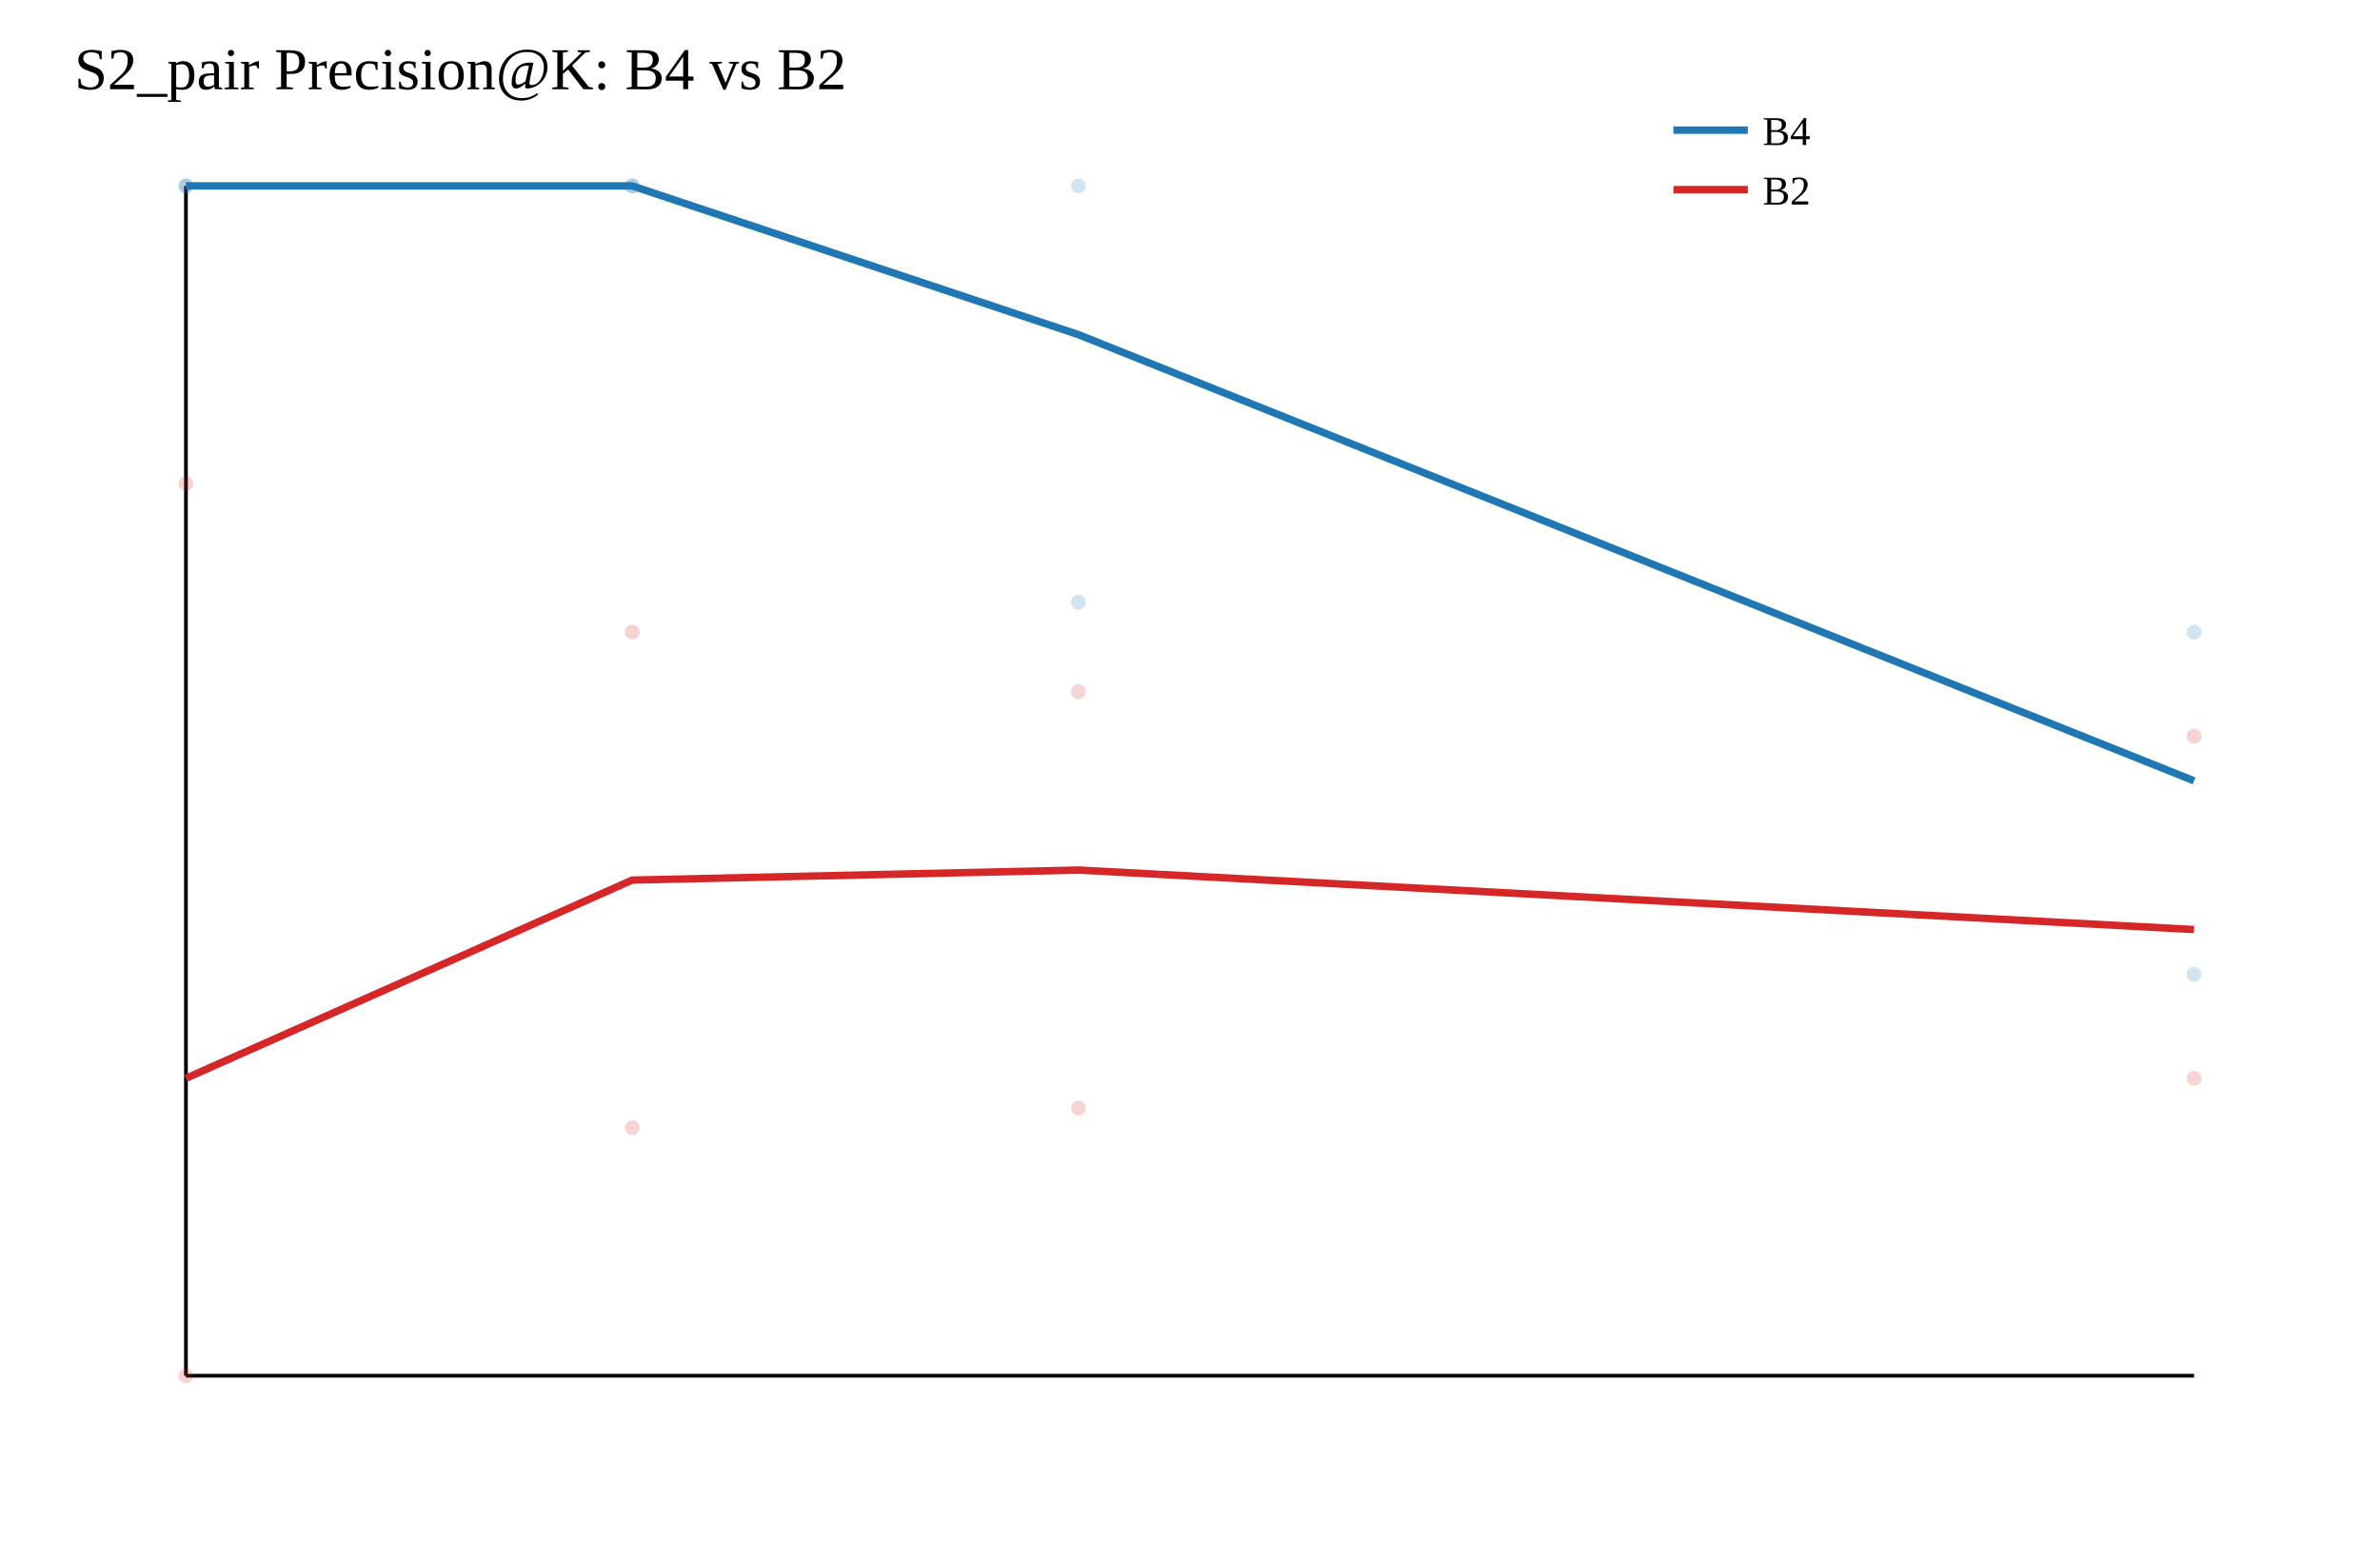
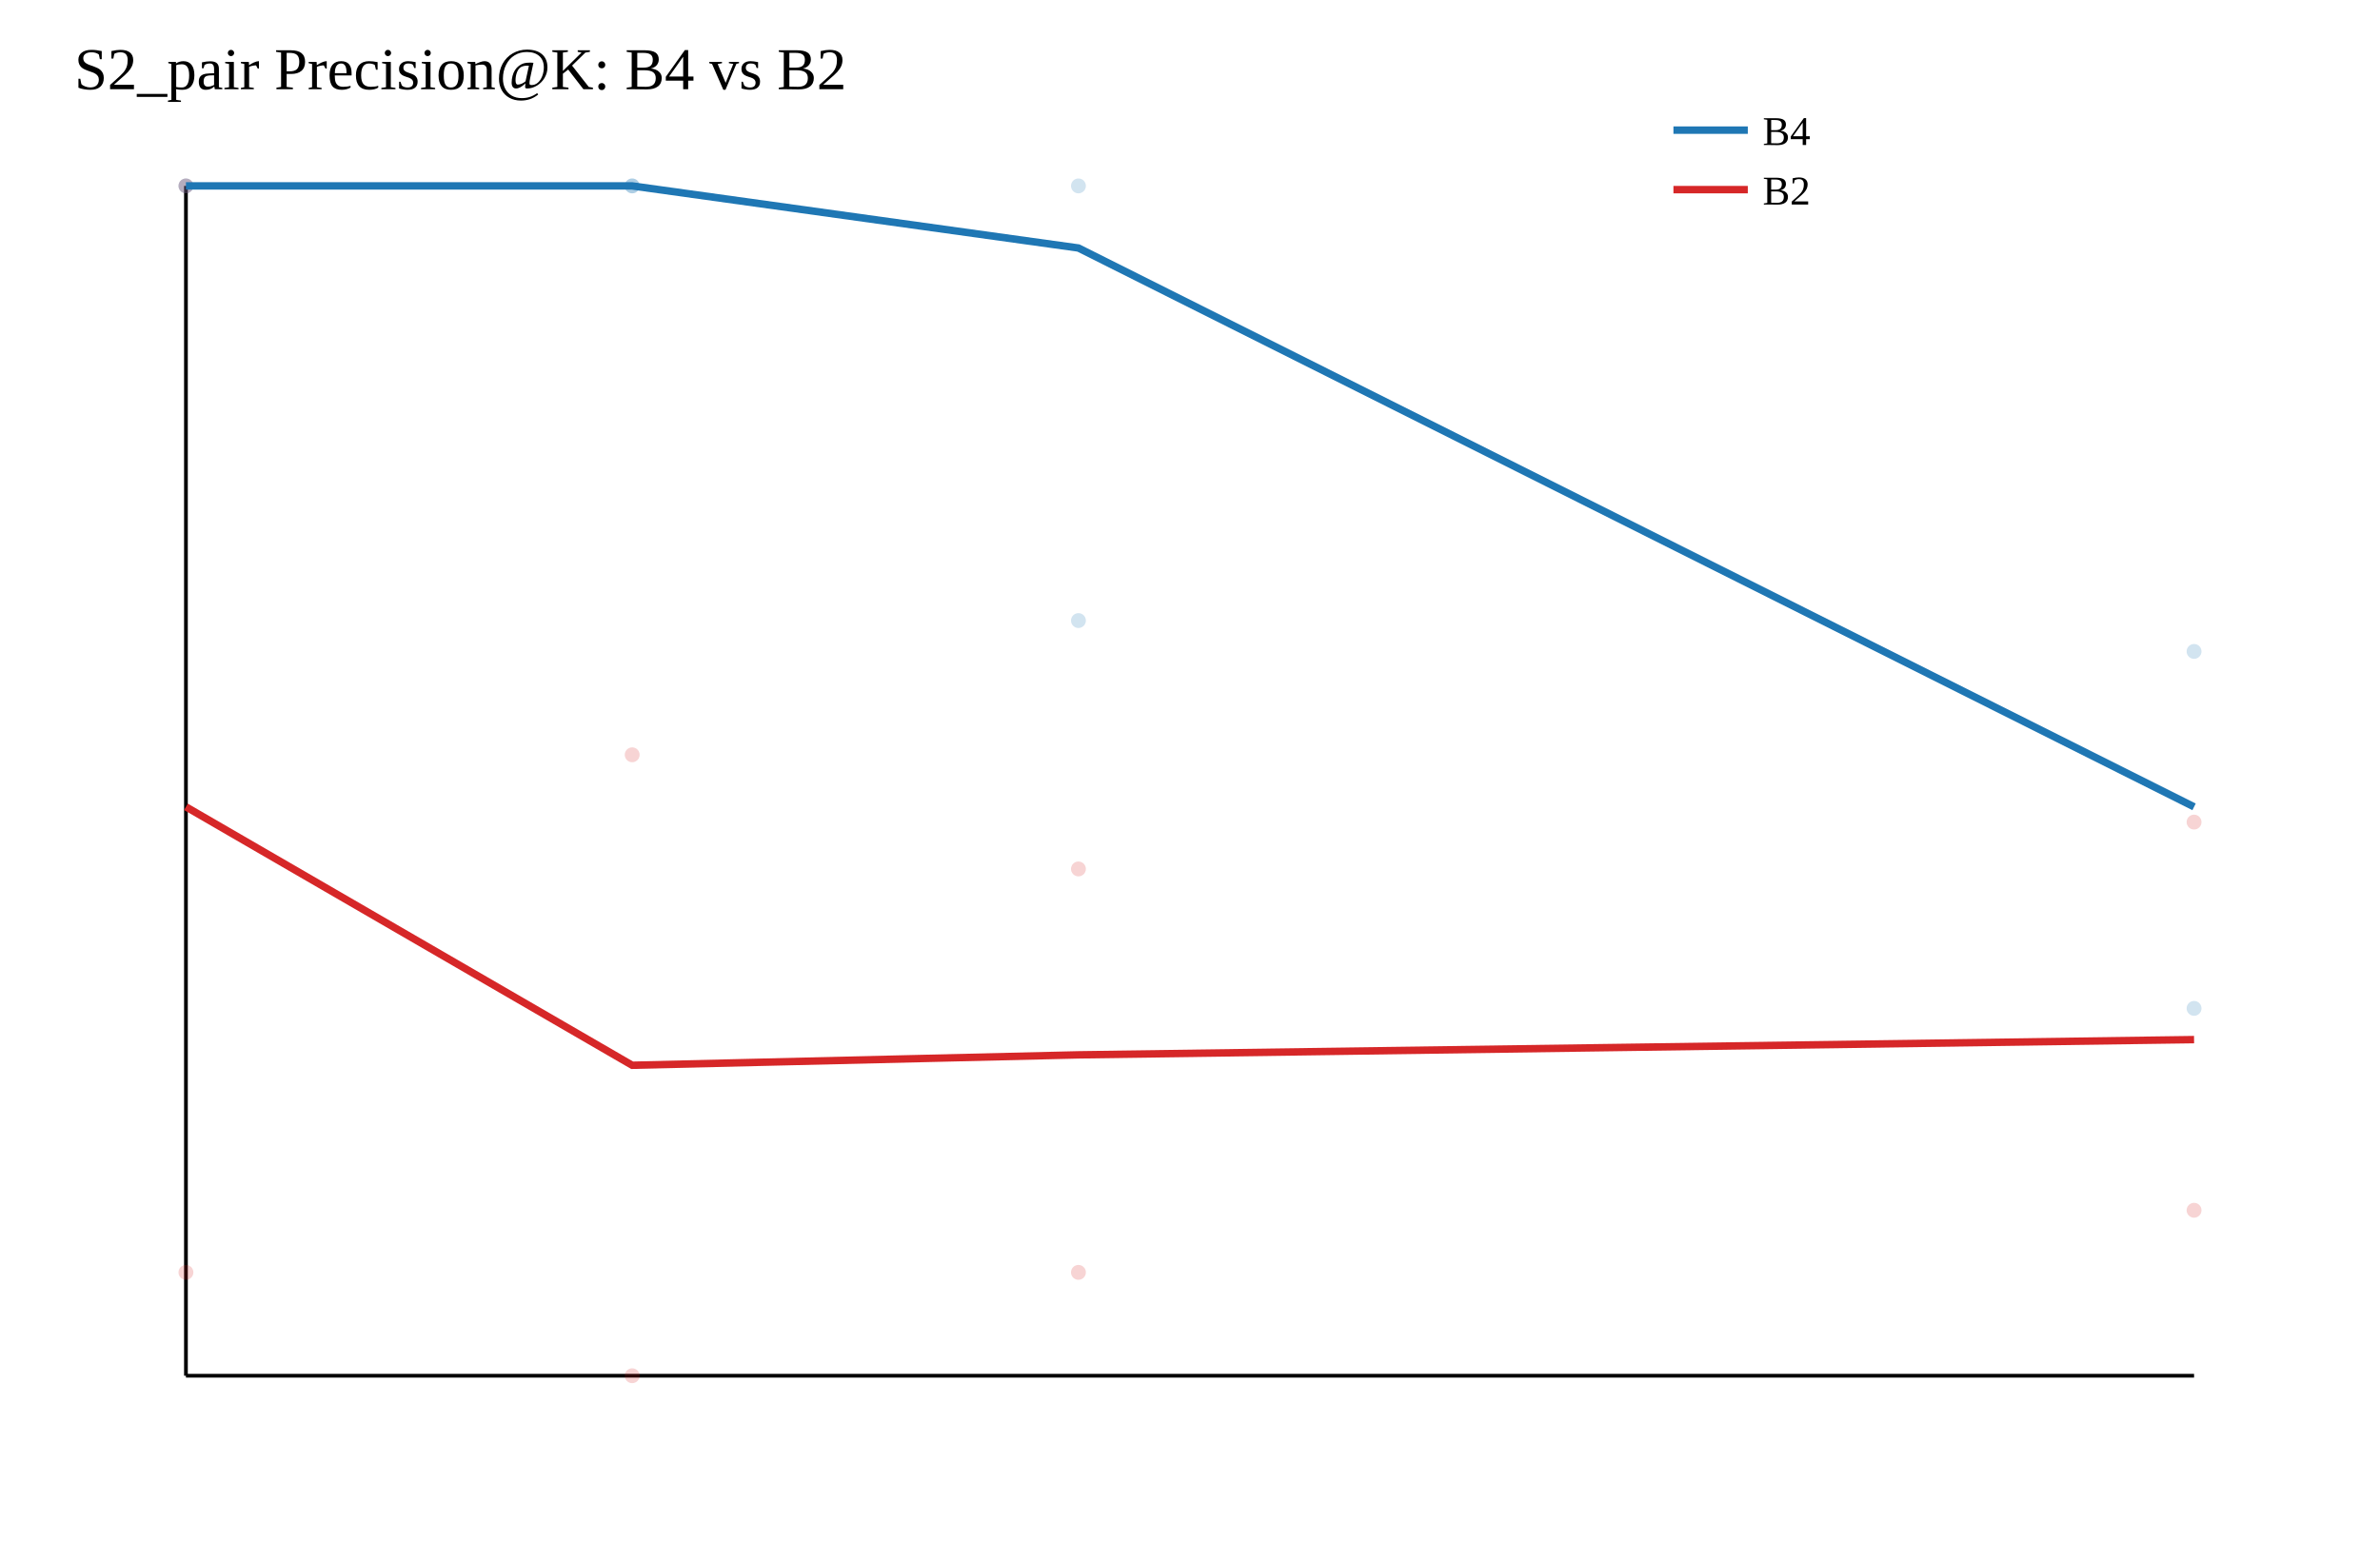
<svg xmlns="http://www.w3.org/2000/svg" width="640" height="420">
  <text x="20" y="24" font-size="16">S2_pair Precision@K: B4 vs B2</text>
  <line x1="50" y1="370" x2="590" y2="370" stroke="black" />
  <line x1="50" y1="370" x2="50" y2="50" stroke="black" />
  <circle cx="50.0" cy="50.0" r="2" fill="#1f77b4" opacity="0.2" />
  <circle cx="170.0" cy="50.0" r="2" fill="#1f77b4" opacity="0.2" />
-   <circle cx="290.0" cy="162.0" r="2" fill="#1f77b4" opacity="0.2" />
-   <circle cx="590.0" cy="262.0" r="2" fill="#1f77b4" opacity="0.2" />
+   <circle cx="290.0" cy="166.9" r="2" fill="#1f77b4" opacity="0.2" />
+   <circle cx="590.0" cy="271.2" r="2" fill="#1f77b4" opacity="0.2" />
  <circle cx="50.0" cy="50.0" r="2" fill="#1f77b4" opacity="0.2" />
  <circle cx="170.0" cy="50.0" r="2" fill="#1f77b4" opacity="0.2" />
  <circle cx="290.0" cy="50.0" r="2" fill="#1f77b4" opacity="0.2" />
-   <circle cx="590.0" cy="170.0" r="2" fill="#1f77b4" opacity="0.2" />
-   <circle cx="50.0" cy="370.0" r="2" fill="#d62728" opacity="0.2" />
-   <circle cx="170.0" cy="303.3" r="2" fill="#d62728" opacity="0.2" />
-   <circle cx="290.0" cy="298.0" r="2" fill="#d62728" opacity="0.2" />
-   <circle cx="590.0" cy="290.0" r="2" fill="#d62728" opacity="0.2" />
-   <circle cx="50.0" cy="130.0" r="2" fill="#d62728" opacity="0.2" />
-   <circle cx="170.0" cy="170.0" r="2" fill="#d62728" opacity="0.2" />
-   <circle cx="290.0" cy="186.0" r="2" fill="#d62728" opacity="0.2" />
-   <circle cx="590.0" cy="198.0" r="2" fill="#d62728" opacity="0.2" />
-   <polyline fill="none" stroke="#1f77b4" stroke-width="2" points="50.0,50.0 170.0,50.0 290.0,90.0 590.0,210.0" />
+   <circle cx="590.0" cy="175.2" r="2" fill="#1f77b4" opacity="0.2" />
+   <circle cx="50.0" cy="342.2" r="2" fill="#d62728" opacity="0.2" />
+   <circle cx="170.0" cy="370.0" r="2" fill="#d62728" opacity="0.2" />
+   <circle cx="290.0" cy="342.2" r="2" fill="#d62728" opacity="0.2" />
+   <circle cx="590.0" cy="325.5" r="2" fill="#d62728" opacity="0.2" />
+   <circle cx="50.0" cy="50.0" r="2" fill="#d62728" opacity="0.2" />
+   <circle cx="170.0" cy="203.0" r="2" fill="#d62728" opacity="0.2" />
+   <circle cx="290.0" cy="233.7" r="2" fill="#d62728" opacity="0.2" />
+   <circle cx="590.0" cy="221.1" r="2" fill="#d62728" opacity="0.2" />
+   <polyline fill="none" stroke="#1f77b4" stroke-width="2" points="50.0,50.0 170.0,50.0 290.0,66.7 590.0,217.0" />
  <line x1="450" y1="35" x2="470" y2="35" stroke="#1f77b4" stroke-width="2" />
  <text x="474" y="39" font-size="11">B4</text>
-   <polyline fill="none" stroke="#d62728" stroke-width="2" points="50.0,290.0 170.0,236.7 290.0,234.0 590.0,250.0" />
+   <polyline fill="none" stroke="#d62728" stroke-width="2" points="50.0,217.0 170.0,286.5 290.0,283.7 590.0,279.6" />
  <line x1="450" y1="51" x2="470" y2="51" stroke="#d62728" stroke-width="2" />
  <text x="474" y="55" font-size="11">B2</text>
</svg>
